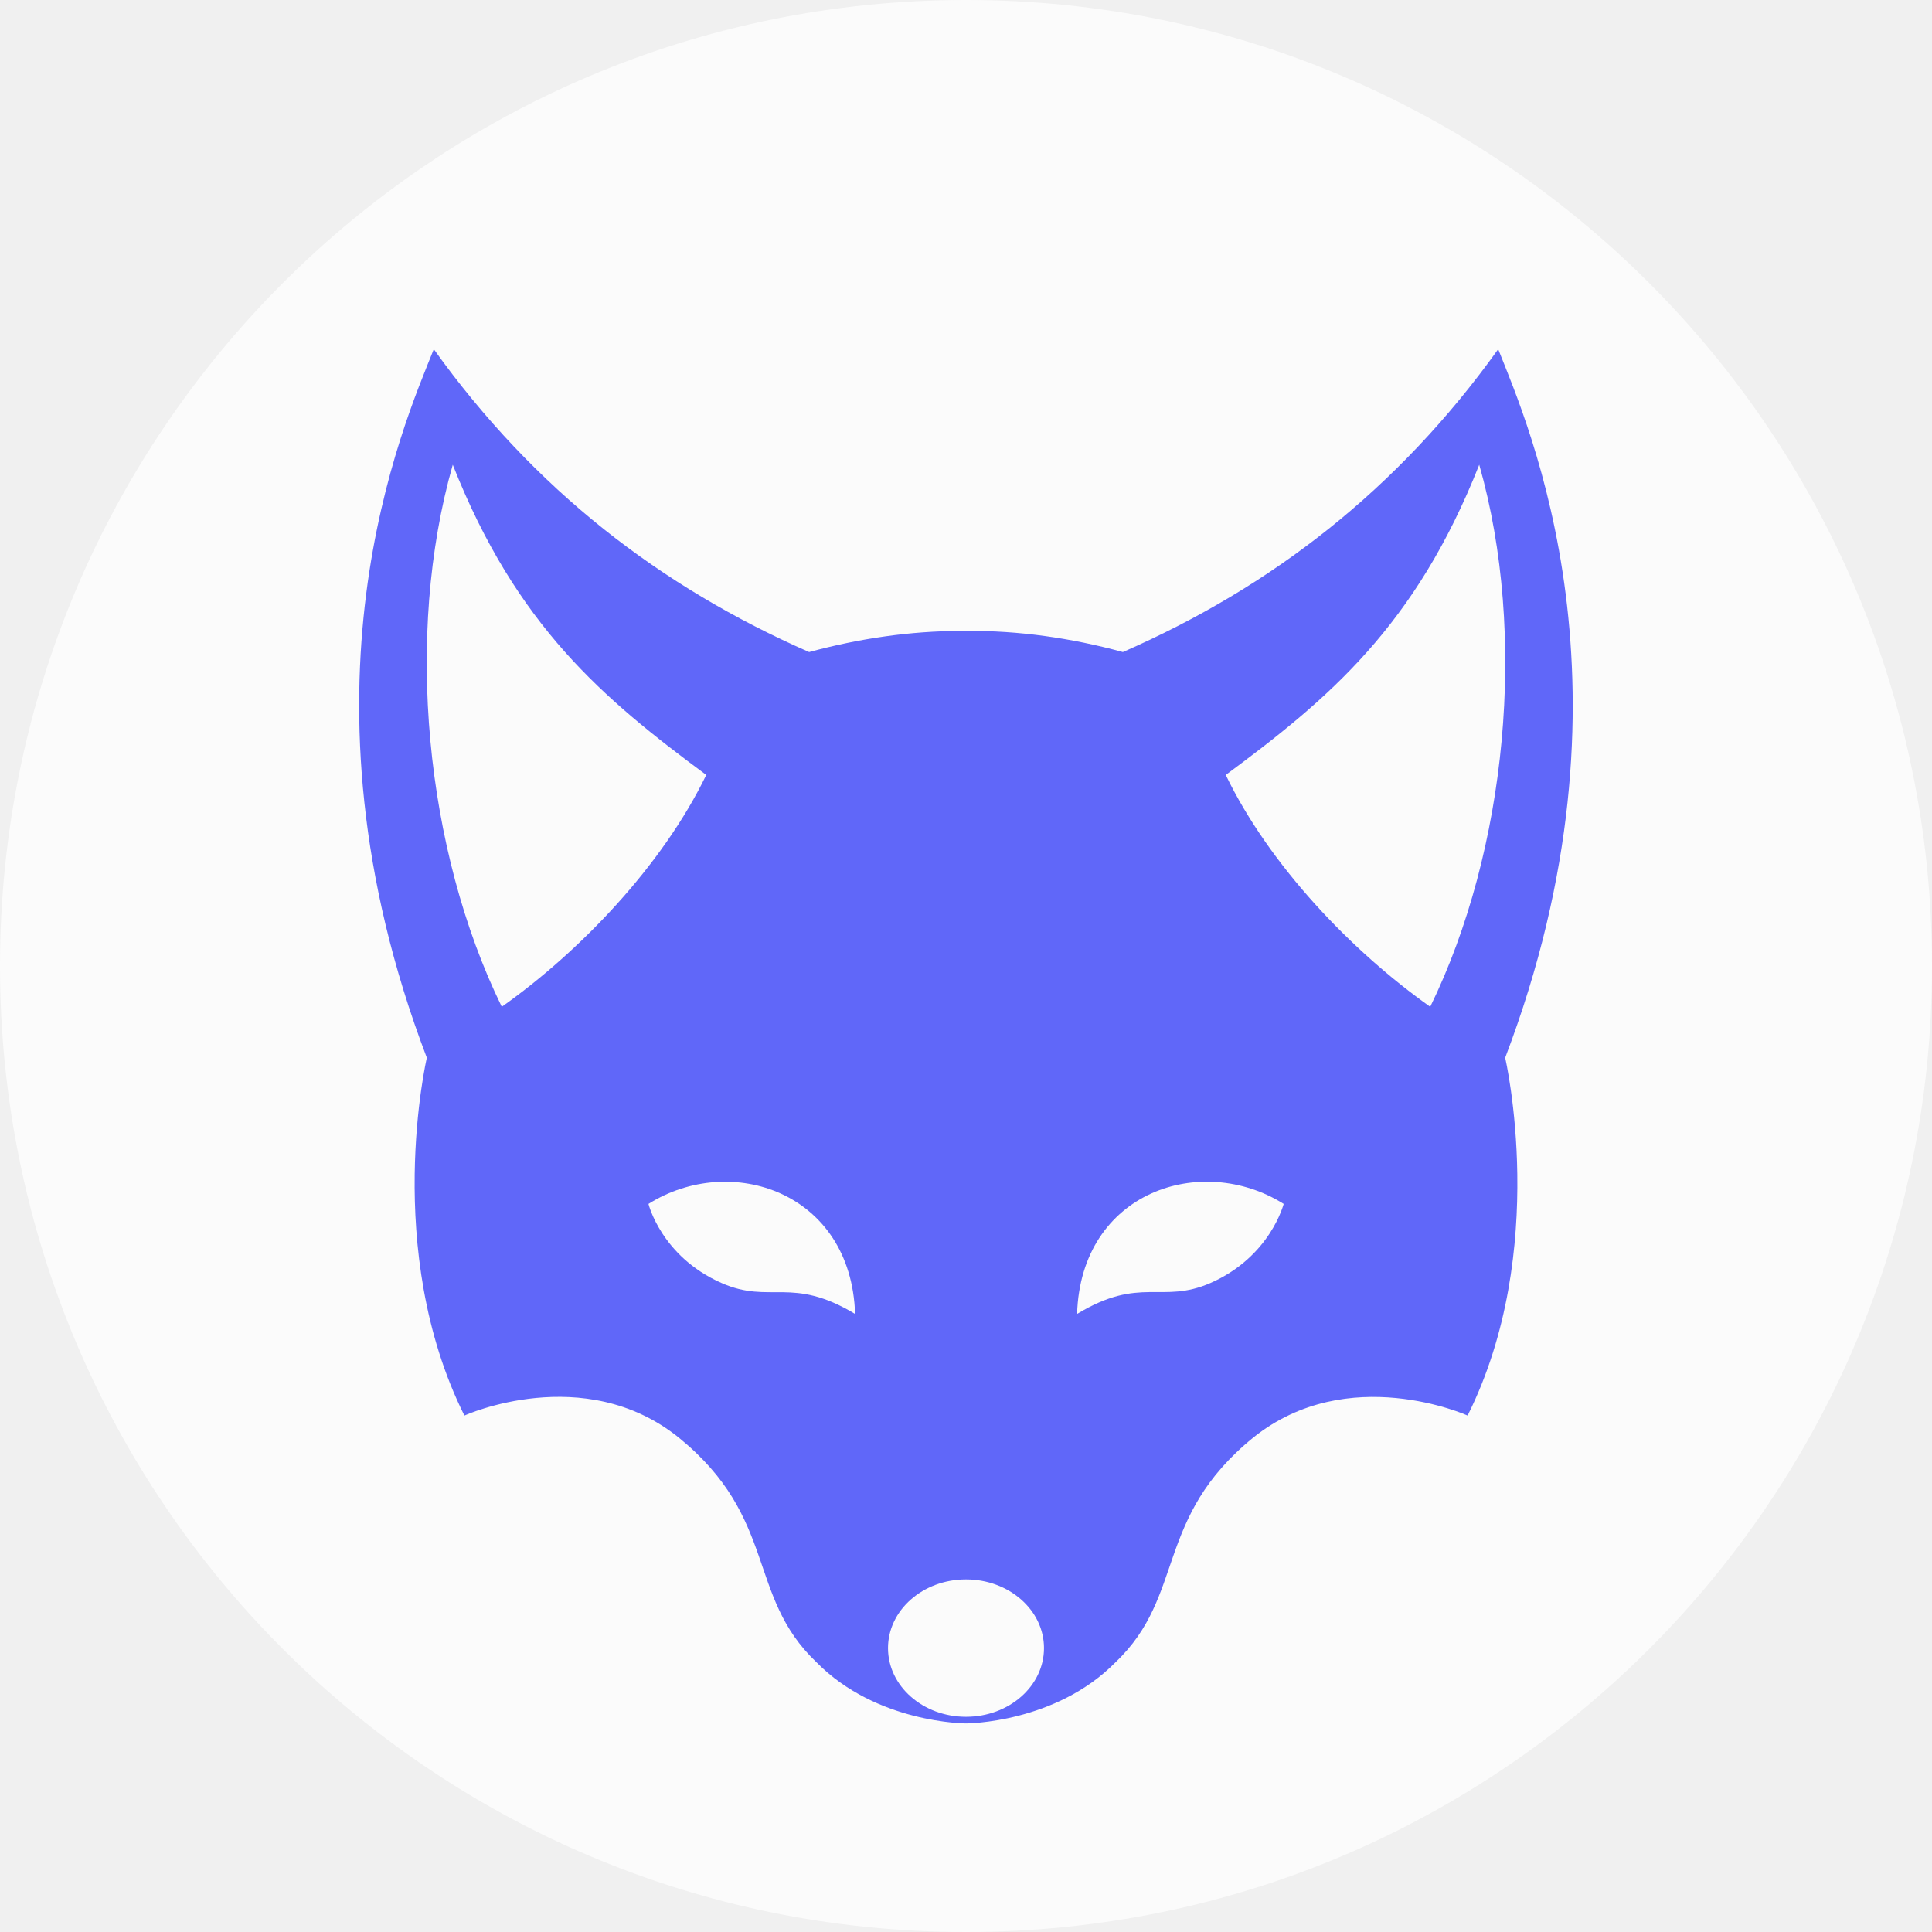
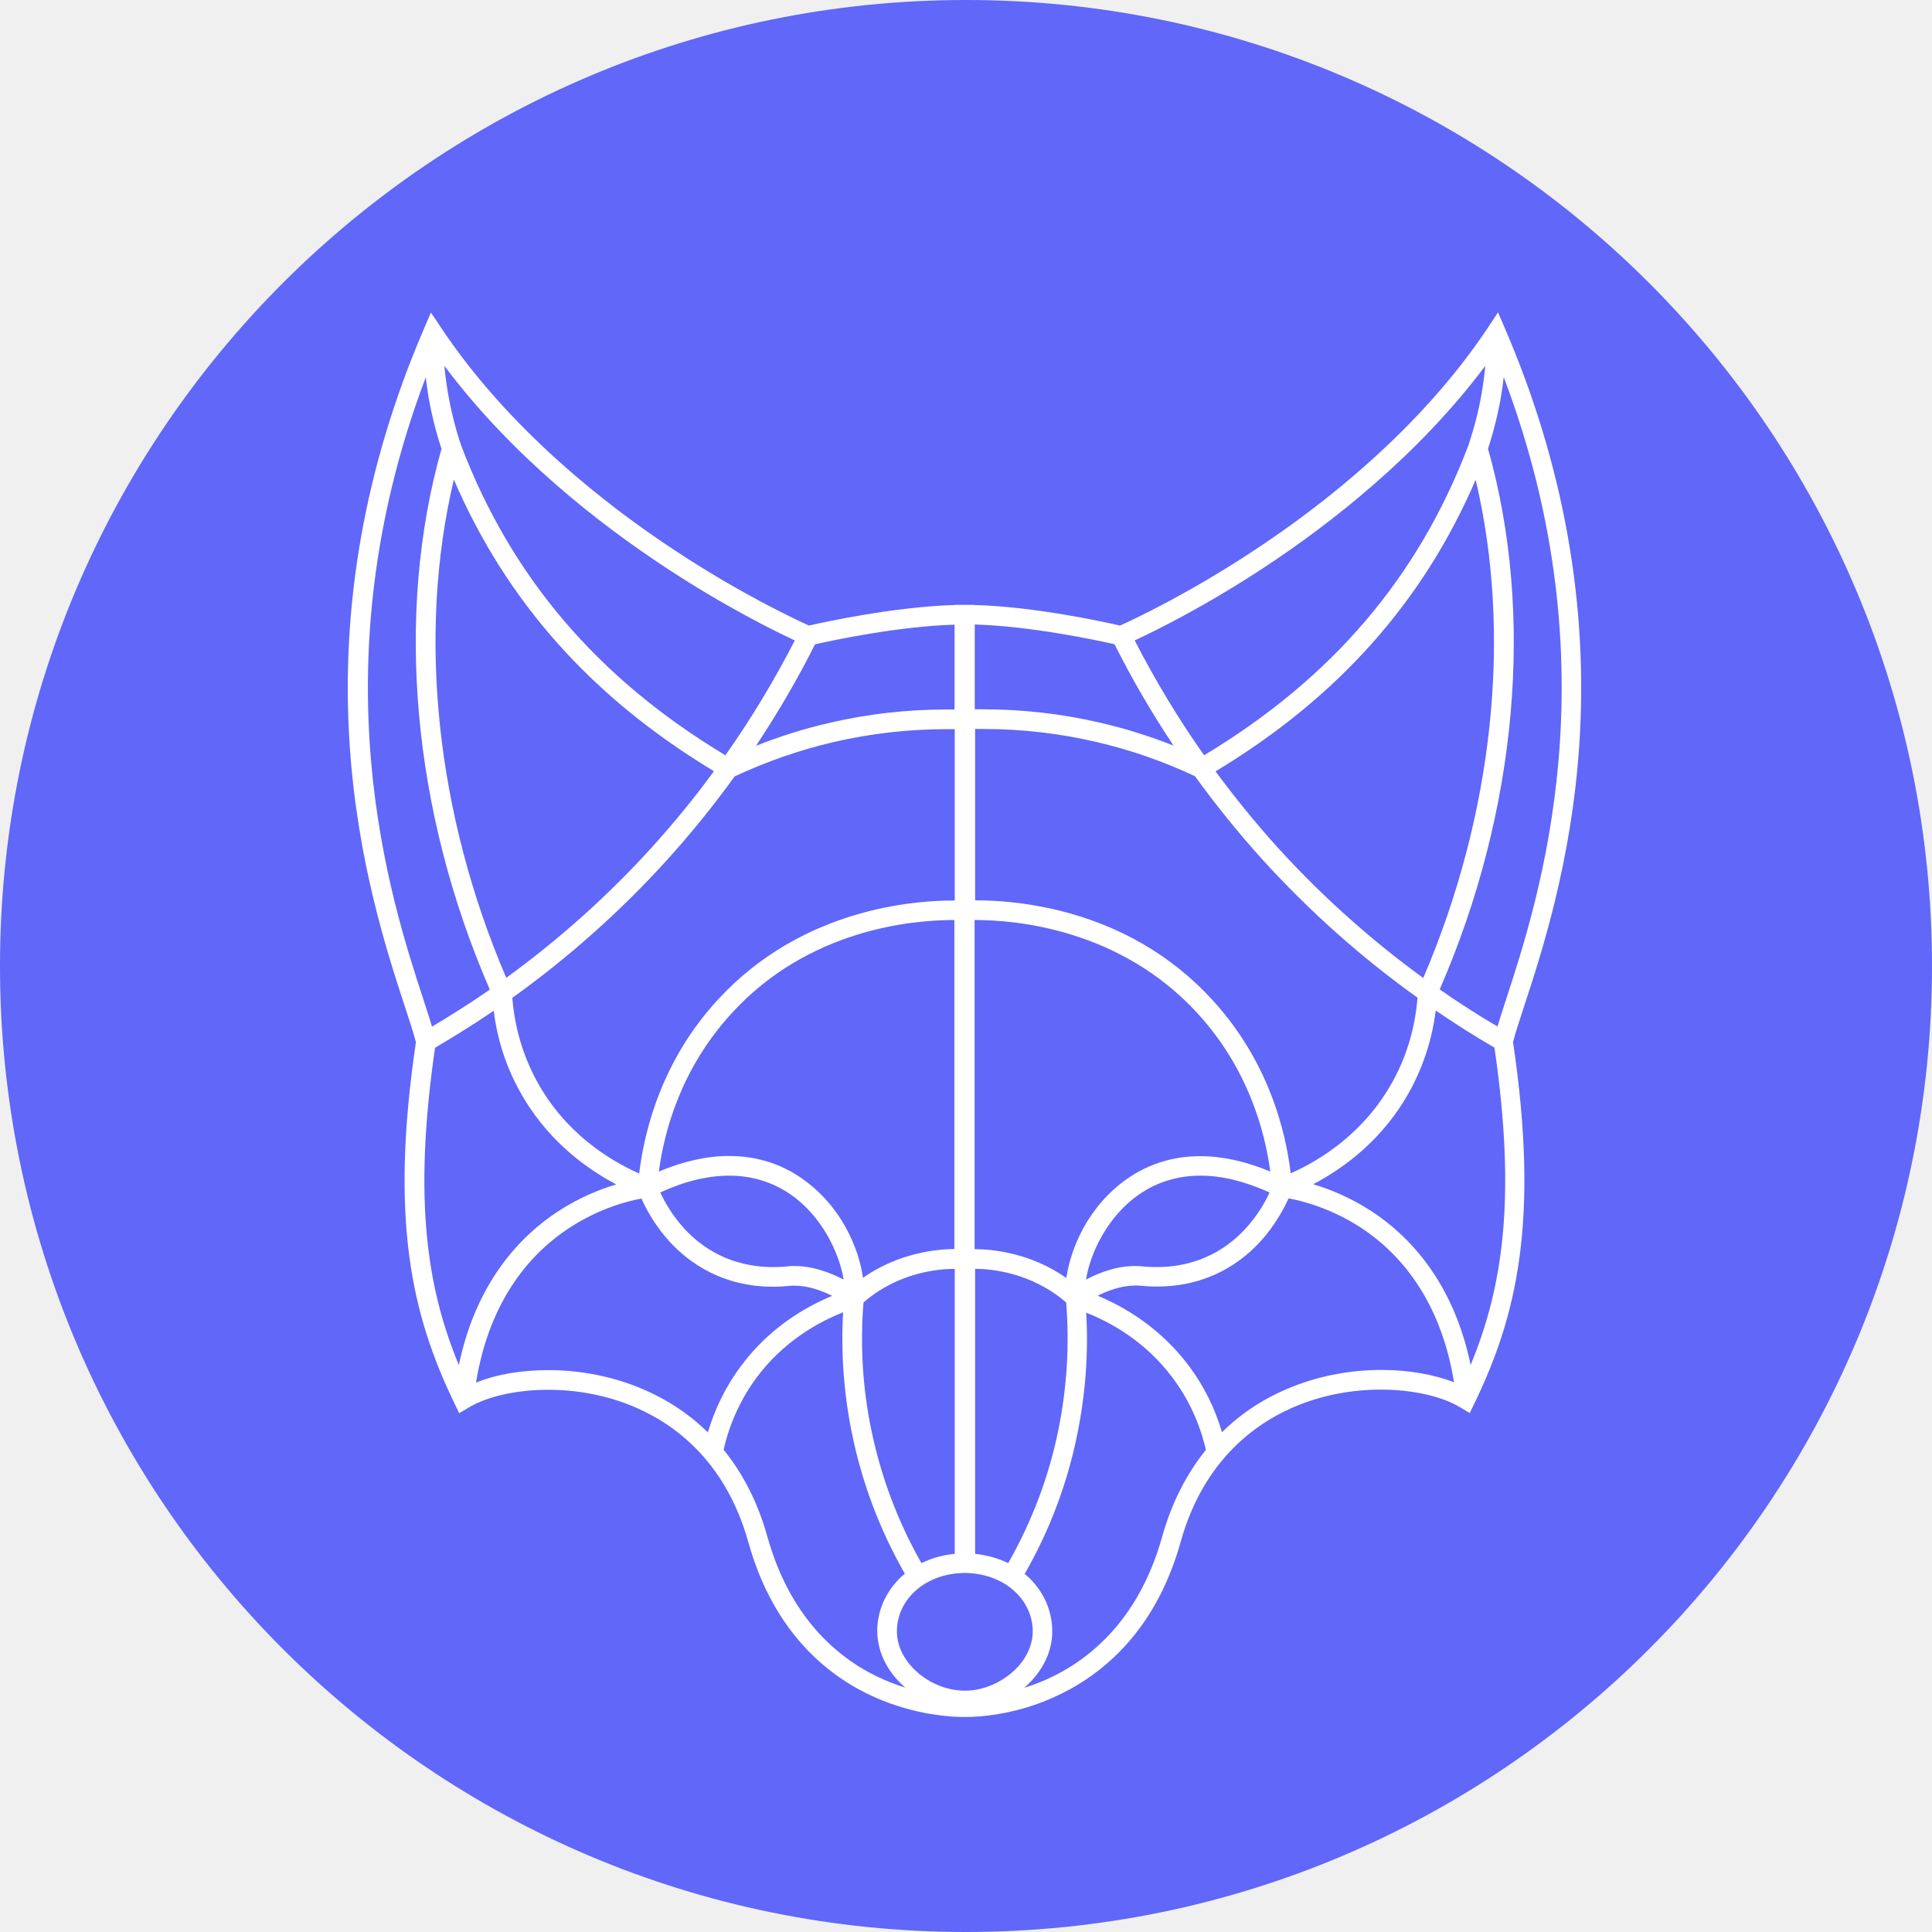
- <svg xmlns="http://www.w3.org/2000/svg" version="1.1" id="Warstwa_2" x="0px" y="0px" viewBox="0 0 1080 1080" style="enable-background:new 0 0 1080 1080;" xml:space="preserve">
+ <svg xmlns="http://www.w3.org/2000/svg" version="1.1" x="0px" y="0px" viewBox="0 0 1080 1080" style="enable-background:new 0 0 1080 1080;" xml:space="preserve">
  <style type="text/css">
- 	.st0{fill:#FBFBFB;}
- 	.st1{fill:#6067F9;}
+ 	.st0{fill:#6067F9;}
+ 	.st1{fill:#FFFFFF;}
</style>
-   <g>
-     <circle class="st0" cx="540" cy="540" r="540" />
+   <g id="Warstwa_2">
    <g>
-       <path class="st1" d="M837.5,195.2c-56.2,78.5-126.7,132.9-209.8,169.3c-28.9-7.9-58.5-12.1-87.7-11.8c-0.9,0-1.8,0-2.7,0    c-28.3,0-57,4.2-85,11.8c-83.1-36.5-153.6-90.8-209.8-169.3c-17.1,42.7-82.4,190.2-3.9,396.1c0,0-25.1,107.5,21,200    c0,0,66.8-30.3,119.8,12.3c55.5,45.1,37.8,88.3,76.9,125.5c33.6,34.3,83.7,34.3,83.7,34.3s50.1,0,83.7-34.3    c39.1-37.2,21.5-80.5,76.9-125.5c53-42.5,119.8-12.3,119.8-12.3c46.1-92.4,21-200,21-200C919.8,385.4,854.5,238,837.5,195.2z     M280.5,562.8c-42.8-87.6-54.5-207.9-27.4-303c35.6,90.1,84,130.7,141.7,173.4C370.2,483.9,324.3,531.8,280.5,562.8z M403.3,717.2    c-33.6-14.8-40.8-44.2-40.8-44.2c45.9-28.9,113.3-6.8,115.5,61.5C442.4,713.1,430.7,729.3,403.3,717.2z M540,959.7    c-24.1,0-43.6-17.2-43.6-38.4s19.5-38.4,43.6-38.4s43.6,17.2,43.6,38.4S564.1,959.7,540,959.7z M676.7,717.2    c-27.4,12-39.1-4.2-74.6,17.3c2.1-68.4,69.5-90.4,115.5-61.5C717.5,673,710.3,702.4,676.7,717.2z M799.5,562.8    c-43.8-31-89.8-78.9-114.3-129.6c57.7-42.7,106.1-83.3,141.7-173.4C854,354.9,842.3,475.2,799.5,562.8z" />
+       <circle class="st0" cx="540" cy="540" r="540" />
+       <g>
+         <g>
+           <path class="st0" d="M477.9,734.6c-2.1-68.4-69.5-90.4-115.5-61.6c0,0,7.2,29.4,40.8,44.2C430.6,729.3,442.4,713.1,477.9,734.6z      " />
+           <path class="st0" d="M253.1,259.8c-27.1,95.1-15.4,215.4,27.4,303c43.8-31,89.8-78.9,114.3-129.6      C337.1,390.5,288.7,349.9,253.1,259.8z" />
+           <path class="st0" d="M602.1,734.6c2.1-68.4,69.5-90.4,115.5-61.6c0,0-7.2,29.4-40.8,44.2C649.4,729.3,637.6,713.1,602.1,734.6z" />
+           <path class="st0" d="M826.9,259.8c27.1,95.1,15.4,215.4-27.4,303c-43.8-31-89.8-78.9-114.3-129.6      C742.9,390.5,791.3,349.9,826.9,259.8z" />
+           <ellipse class="st0" cx="540" cy="921.3" rx="43.6" ry="38.4" />
+         </g>
+       </g>
    </g>
  </g>
+   <g id="Warstwa_3">
+     <path class="st1" d="M540.3,959.8c-0.4,0-0.8,0-1,0c-0.2,0-0.5,0-1,0c-5.7,0-26-0.8-48.8-10.8c-24.4-10.7-56.6-34.5-71.2-87   c-13.1-46.8-43.3-67.5-66.3-76.6c-14.1-5.6-29.8-8.5-45.6-8.5c-17.5,0-34.2,3.7-44.5,10l-5.2,3.1l-2.6-5.4   c-23.7-49-36.4-102.1-21.6-202c-1.3-5.1-3.5-11.7-6.2-20c-9.9-30.2-26.4-80.8-30.8-145.6c-5.3-78.3,8.6-156.7,41.4-233l4-9.3   l5.6,8.4c37.8,56.7,92.1,99.2,131.1,124.8c36.8,24.3,67.6,38.6,74.6,41.8c8.6-2,47.8-10.5,81.3-11.5v-0.1l11.3,0v0.1   c33.5,0.9,72.7,9.5,81.3,11.5c7.1-3.2,37.8-17.5,74.6-41.8c39-25.6,93.3-68.1,131.1-124.8l5.6-8.5l4,9.3   c32.8,76.3,46.7,154.7,41.4,233c-4.4,64.8-20.9,115.4-30.8,145.6c-2.7,8.3-4.9,14.9-6.2,20c14.8,99.9,2.1,153.1-21.6,202l-2.6,5.4   l-5.2-3.1c-10.3-6.3-27-10-44.5-10c-15.7,0-31.5,2.9-45.6,8.5c-23,9.1-53.2,29.8-66.3,76.6c-14.6,52.4-46.8,76.2-71.2,87   C566.4,959,546,959.8,540.3,959.8z M539.3,879.3c-21,0.1-37.3,13.7-37.9,31.7c-0.3,7.6,2.9,15.2,9,21.5c7.6,7.9,18.4,12.6,29,12.6   c10.5,0,21.3-4.8,28.9-12.6c6.1-6.3,9.2-13.9,9-21.5C576.6,893,560.3,879.4,539.3,879.3z M404.5,810.4c11,13.6,19.3,29.9,24.5,48.7   c13.5,48.3,42.8,70.1,65,79.8c4.2,1.8,8.2,3.3,12.1,4.5c-1.3-1.1-2.5-2.2-3.6-3.4c-8.1-8.4-12.4-18.9-12.1-29.5   c0.4-12,6-22.9,15.4-30.8c-14-24.5-24-51-29.6-78.6c-4.5-22.2-6.2-44.9-4.9-67.5c-13.5,5.3-33.1,16-48.3,36.4   C414.1,782,407.9,795.6,404.5,810.4z M572.8,879.8c9.4,7.8,15,18.8,15.4,30.8c0.4,10.6-3.9,21-12.1,29.5c-1.1,1.2-2.3,2.3-3.6,3.4   c3.9-1.2,8-2.7,12.1-4.5c22.2-9.8,51.5-31.6,65-79.8c5.2-18.7,13.5-35.1,24.5-48.7c-3.4-14.8-9.7-28.4-18.6-40.3   c-15.2-20.4-34.8-31.1-48.3-36.4c1.3,22.7-0.4,45.3-4.9,67.5C596.8,828.8,586.9,855.3,572.8,879.8z M482.7,728.1   c-1.9,23.8-0.5,47.6,4.3,70.9c5.4,26.3,14.8,51.4,28.1,74.8c5.7-2.8,12-4.6,18.6-5.2V709.3C524.4,709.3,502,711.3,482.7,728.1z    M545,868.6c6.6,0.7,12.9,2.4,18.6,5.2c13.3-23.4,22.8-48.5,28.1-74.8c4.7-23.3,6.2-47.2,4.3-70.9c-19.3-16.7-41.7-18.8-50.9-18.8   V868.6z M613.6,724.3c14.7,6.1,34.9,17.8,50.9,39.1c8.4,11.2,14.6,23.7,18.6,37.2c11.2-11,24.5-19.6,39.6-25.5   c15.3-6.1,32.5-9.3,49.6-9.3c15,0,29.2,2.5,40.5,6.9c-7.8-48.2-32.3-73.5-52-86.4c-16.9-11-33.2-15.1-40.5-16.4   c-2.4,5.4-7.5,15.2-16.2,24.6c-10.5,11.3-28.9,24.7-57.5,24.7c-3,0-6.1-0.2-9.2-0.5c-0.9-0.1-1.9-0.1-2.8-0.1   C626.7,718.7,619.2,721.5,613.6,724.3z M306.5,765.9c17.1,0,34.2,3.2,49.6,9.3c15.1,6,28.4,14.5,39.6,25.5   c4-13.5,10.2-26,18.6-37.2c15.9-21.4,36.1-33,50.9-39.1c-5.6-2.8-13.2-5.7-20.9-5.7c-0.9,0-1.9,0-2.8,0.1c-3.1,0.3-6.2,0.5-9.2,0.5   c-28.5,0-47-13.4-57.5-24.7c-8.7-9.3-13.8-19.1-16.2-24.6c-7.3,1.3-23.6,5.4-40.5,16.5c-19.7,12.9-44.2,38.2-52,86.4   C277.3,768.3,291.5,765.9,306.5,765.9z M243.2,585.7c-12.4,85.3-4.3,134.8,13.3,177.4c9.8-47,34.9-72.5,55.4-85.9   c11.9-7.8,23.5-12.4,32.6-15.1c-17.3-9.1-39.6-25.4-54.5-53.1c-7.4-13.6-12.1-28.4-14-44C265.3,572.3,254.3,579.2,243.2,585.7z    M734.1,662c9.1,2.7,20.6,7.3,32.6,15.1c20.5,13.4,45.6,38.9,55.4,85.9c17.6-42.6,25.8-92.1,13.3-177.4   c-11.1-6.4-22.1-13.4-32.8-20.7c-2,15.6-6.7,30.4-14,44C773.7,636.7,751.4,652.9,734.1,662z M444.2,707.7c10.5,0,20.5,4,27.4,7.6   c-2.4-14.8-12.1-35.4-29.5-47.5c-10.1-7-21.7-10.6-34.5-10.6c-11.9,0-24.9,3.1-38.5,9.4c2.2,4.8,6.6,12.8,13.7,20.5   c9,9.7,24.8,21.2,49.4,21.2c2.7,0,5.4-0.1,8.2-0.4C441.6,707.7,442.9,707.7,444.2,707.7z M671.1,657.2c-12.8,0-24.4,3.6-34.5,10.6   c-17.4,12.1-27.2,32.7-29.5,47.5c6.9-3.7,16.8-7.6,27.4-7.6c1.3,0,2.6,0.1,3.9,0.2c2.8,0.3,5.5,0.4,8.2,0.4   c24.6,0,40.4-11.5,49.4-21.2c7.1-7.7,11.5-15.6,13.7-20.5C696,660.4,683.1,657.2,671.1,657.2z M545,698.3c9.4,0,30.9,1.9,51.1,16.1   c2.4-16.6,12.1-40.2,34.2-55.6c12-8.3,25.7-12.5,40.7-12.5c12.3,0,25.4,2.9,39.1,8.6c-3-22.5-12.4-57.8-41-88.8   c-43.1-46.7-100.9-51.8-123.8-51.8c-0.2,0-0.3,0-0.5,0V698.3z M407.5,646.2c15.1,0,28.8,4.2,40.7,12.5c22.1,15.4,31.9,39,34.2,55.6   c20.3-14.2,41.8-16,51.1-16.1V514.3c-0.2,0-0.3,0-0.5,0c-22.9,0-80.7,5-123.7,51.8c-28.6,31-38,66.2-41,88.8   C382.1,649.1,395.2,646.2,407.5,646.2z M545.9,503.3c10.5,0,27.1,1,46.2,5.7c34,8.4,62.7,25.1,85.3,49.6   c31.6,34.3,41.3,73.4,44.1,97.3c16.7-7.4,41.6-22.8,57.5-52.2c7.6-14.1,12.1-29.6,13.4-46c-31.5-22.5-60.6-48.5-86.6-77.1   c-13.3-14.7-26-30.4-37.8-46.7c-17.7-8.3-36.3-14.8-55.4-19.2c-20.6-4.8-41.9-7.2-63.1-7.2c-1.5,0-2.9,0-4.4,0v95.8   C545.3,503.3,545.6,503.3,545.9,503.3z M286.4,557.8c1.3,16.4,5.8,31.8,13.4,46c15.8,29.4,40.8,44.8,57.5,52.2   c2.9-23.9,12.5-63.1,44.1-97.3c22.6-24.5,51.3-41.1,85.3-49.6c19.1-4.7,35.6-5.7,46.1-5.7c0.3,0,0.6,0,0.9,0v-95.8   c-1.5,0-2.9,0-4.4,0c-21.3,0-42.5,2.4-63.2,7.2c-19,4.4-37.6,10.9-55.4,19.2c-11.8,16.3-24.5,32-37.8,46.7   C347,509.3,317.9,535.2,286.4,557.8z M804.8,553.1c10.5,7.3,21.3,14.3,32.3,20.7c1.3-4.3,2.9-9.3,4.7-14.8   c18.4-56.3,60.5-185.1-1.2-348.2c-0.4,3.8-1,7.5-1.6,11.3c-1.7,9.7-4.1,19.3-7.2,28.7C858,343.5,848.2,453.4,804.8,553.1z    M238,210.9c-61.6,163.1-19.6,292-1.2,348.2c1.8,5.5,3.4,10.4,4.7,14.8c10.9-6.5,21.8-13.4,32.3-20.7   c-43.3-99.7-53.2-209.6-27-302.3c-3.1-9.4-5.5-19-7.2-28.7C239,218.4,238.4,214.6,238,210.9z M253.7,268.1   c-20.5,86.5-10,186.8,29.3,278.5c29.7-21.6,57.2-46.2,81.8-73.4c12-13.3,23.6-27.4,34.3-42.1C330.9,390,283.2,336.5,253.7,268.1z    M679.5,431.2c10.8,14.6,22.3,28.8,34.3,42.1c24.6,27.1,52.1,51.8,81.8,73.4c39.3-91.7,49.8-192,29.3-278.5   C795.5,336.5,747.8,390,679.5,431.2z M257.7,248.8c28,73.7,76.4,130.5,147.8,173.4c14.4-20.4,27.4-42,38.8-64.2   c-11.2-5.2-39.4-19.1-72.6-41c-36.1-23.8-85.5-61.9-123.3-112.5c0.5,5.3,1.2,10.5,2.1,15.7C252.2,229.9,254.6,239.5,257.7,248.8z    M634.3,358c11.4,22.2,24.4,43.8,38.8,64.2c71.5-43,119.9-99.7,147.8-173.4c3.1-9.3,5.6-18.9,7.3-28.6c0.9-5.2,1.6-10.4,2.1-15.7   c-37.9,50.6-87.2,88.7-123.3,112.5C673.8,338.9,645.5,352.8,634.3,358z M549.4,396.5c22.1,0,44.2,2.5,65.6,7.5   c13.9,3.2,27.6,7.5,41,12.8c-12.1-18.2-23.2-37.2-33-56.7c-9.5-2.1-46.6-10.1-78.1-11v47.4C546.5,396.5,548,396.5,549.4,396.5z    M455.6,360.2c-9.8,19.5-20.9,38.5-33,56.7c13.4-5.3,27.1-9.6,41-12.8c21.4-5,43.5-7.5,65.6-7.5c1.5,0,2.9,0,4.4,0v-47.4   C502.2,350.1,465.1,358,455.6,360.2z" />
+   </g>
+   <g id="Warstwa_4">
+ </g>
</svg>
